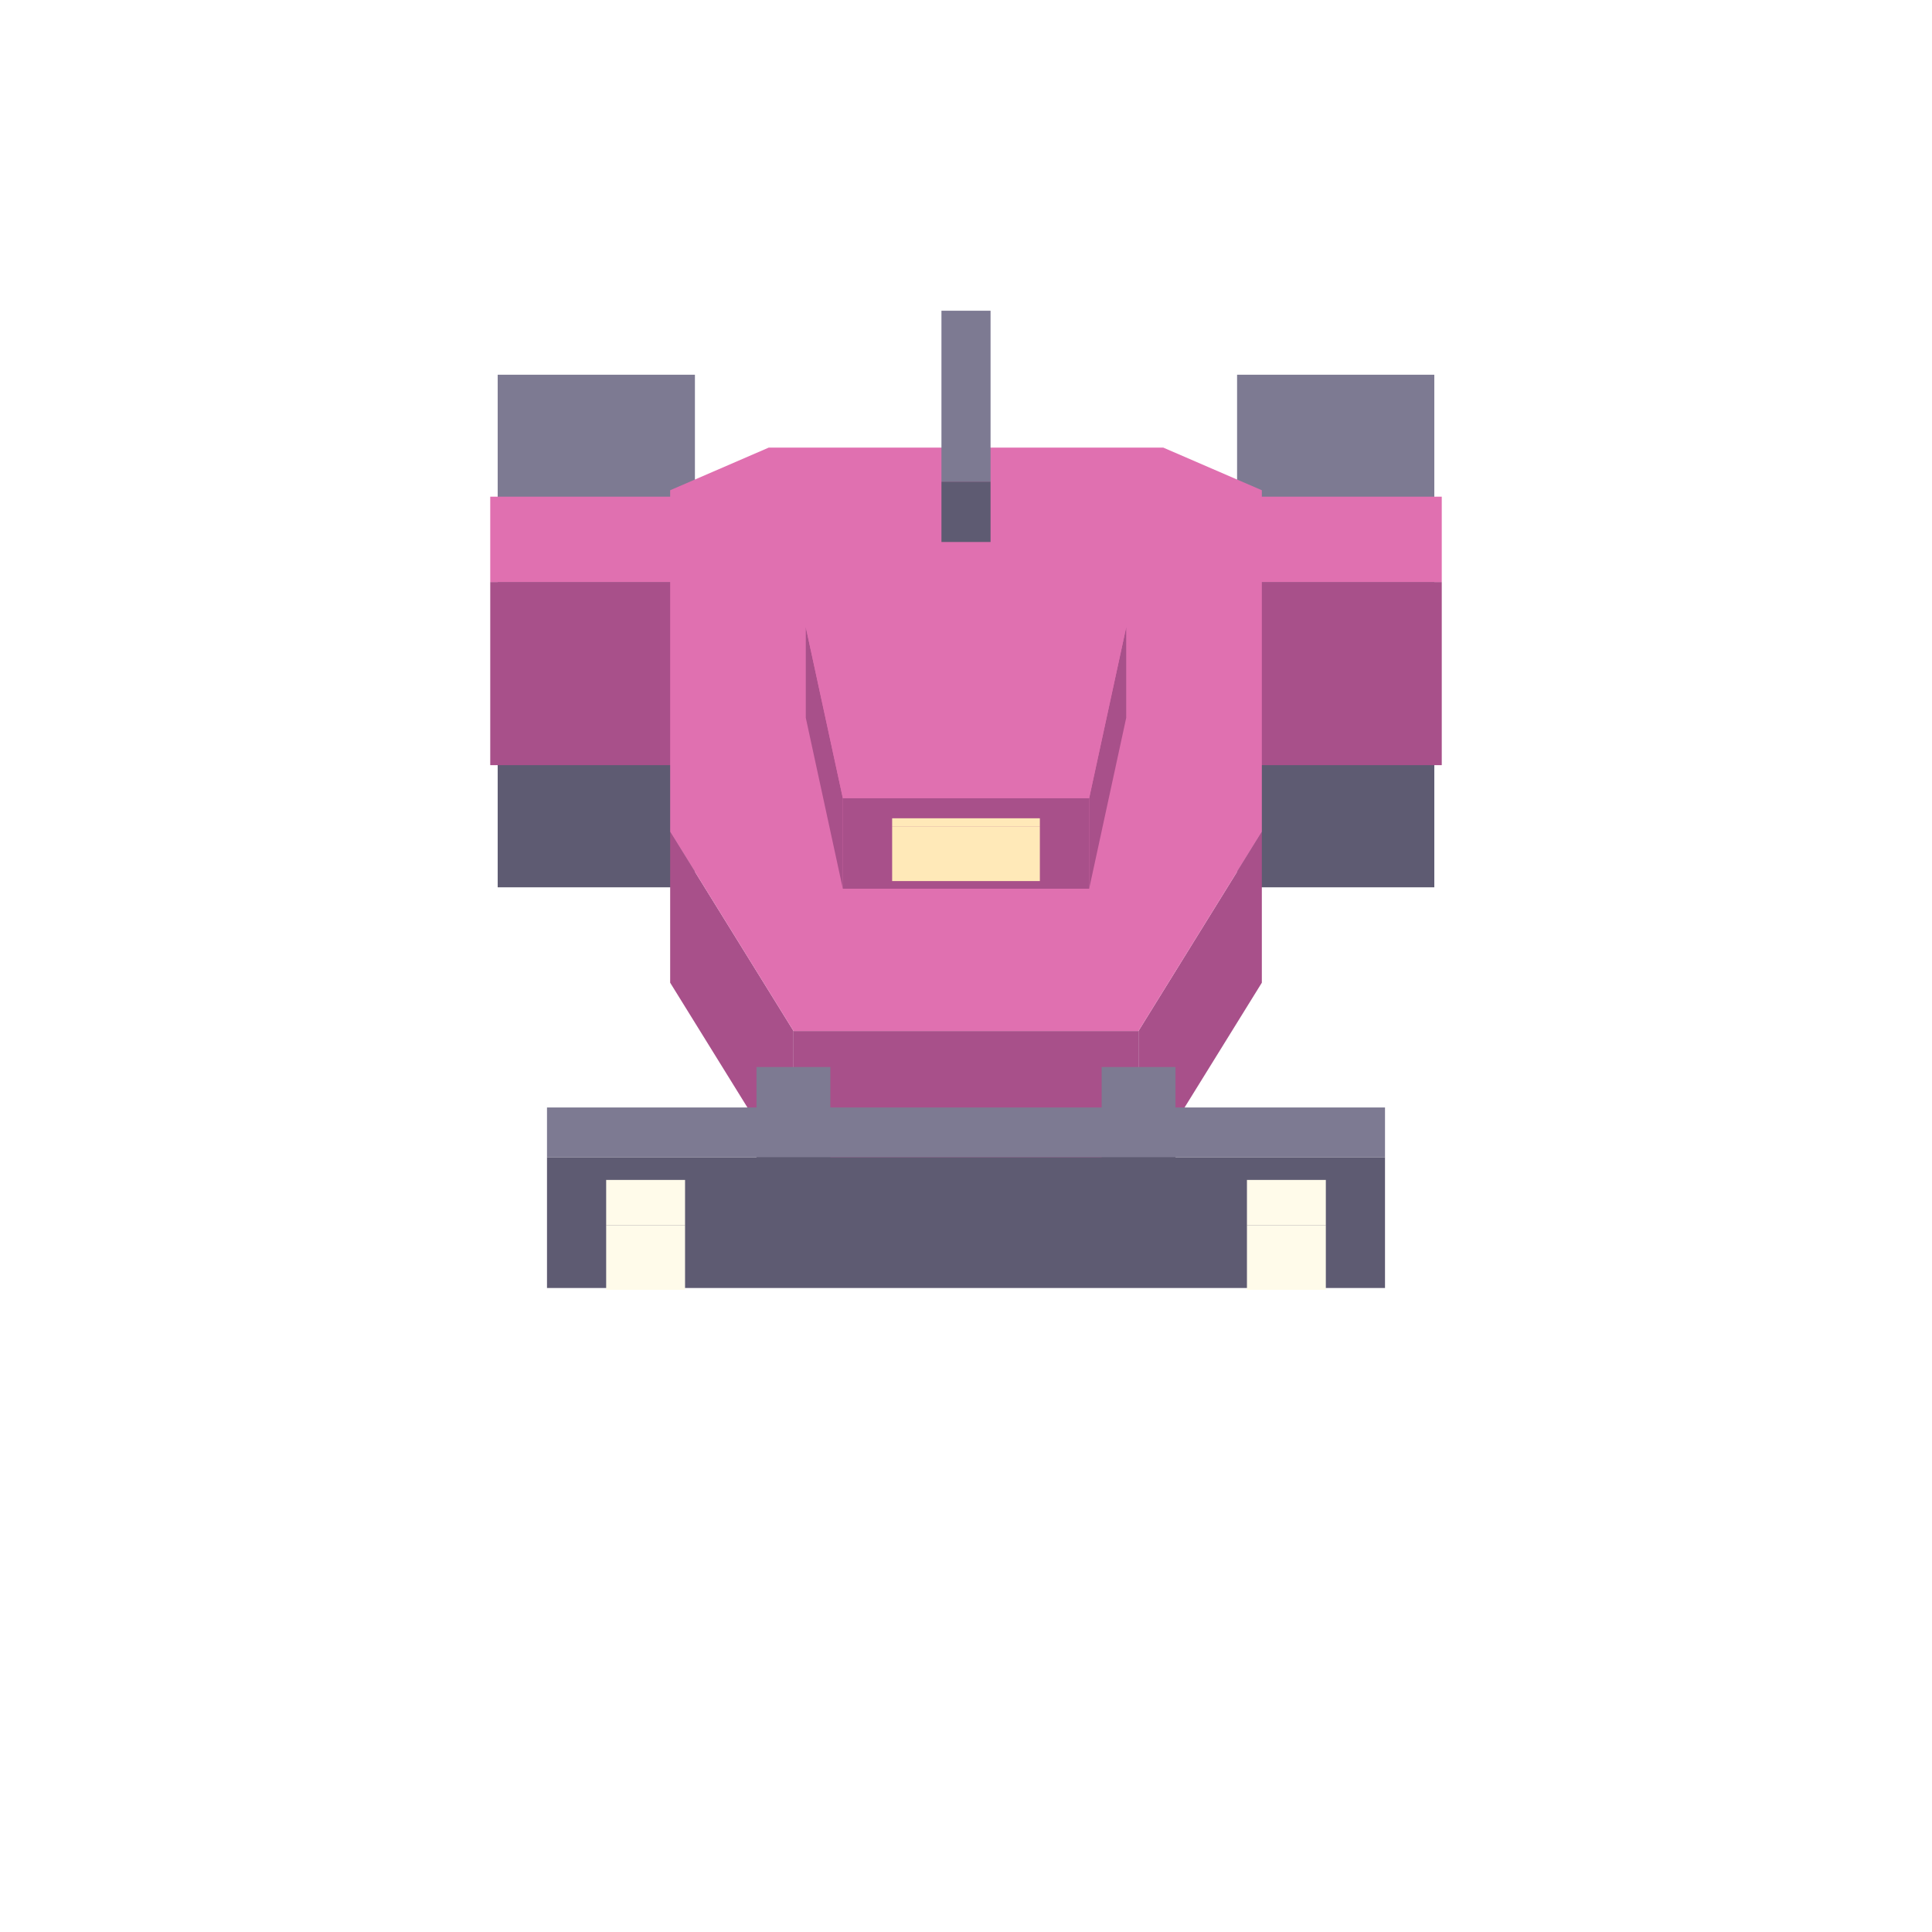
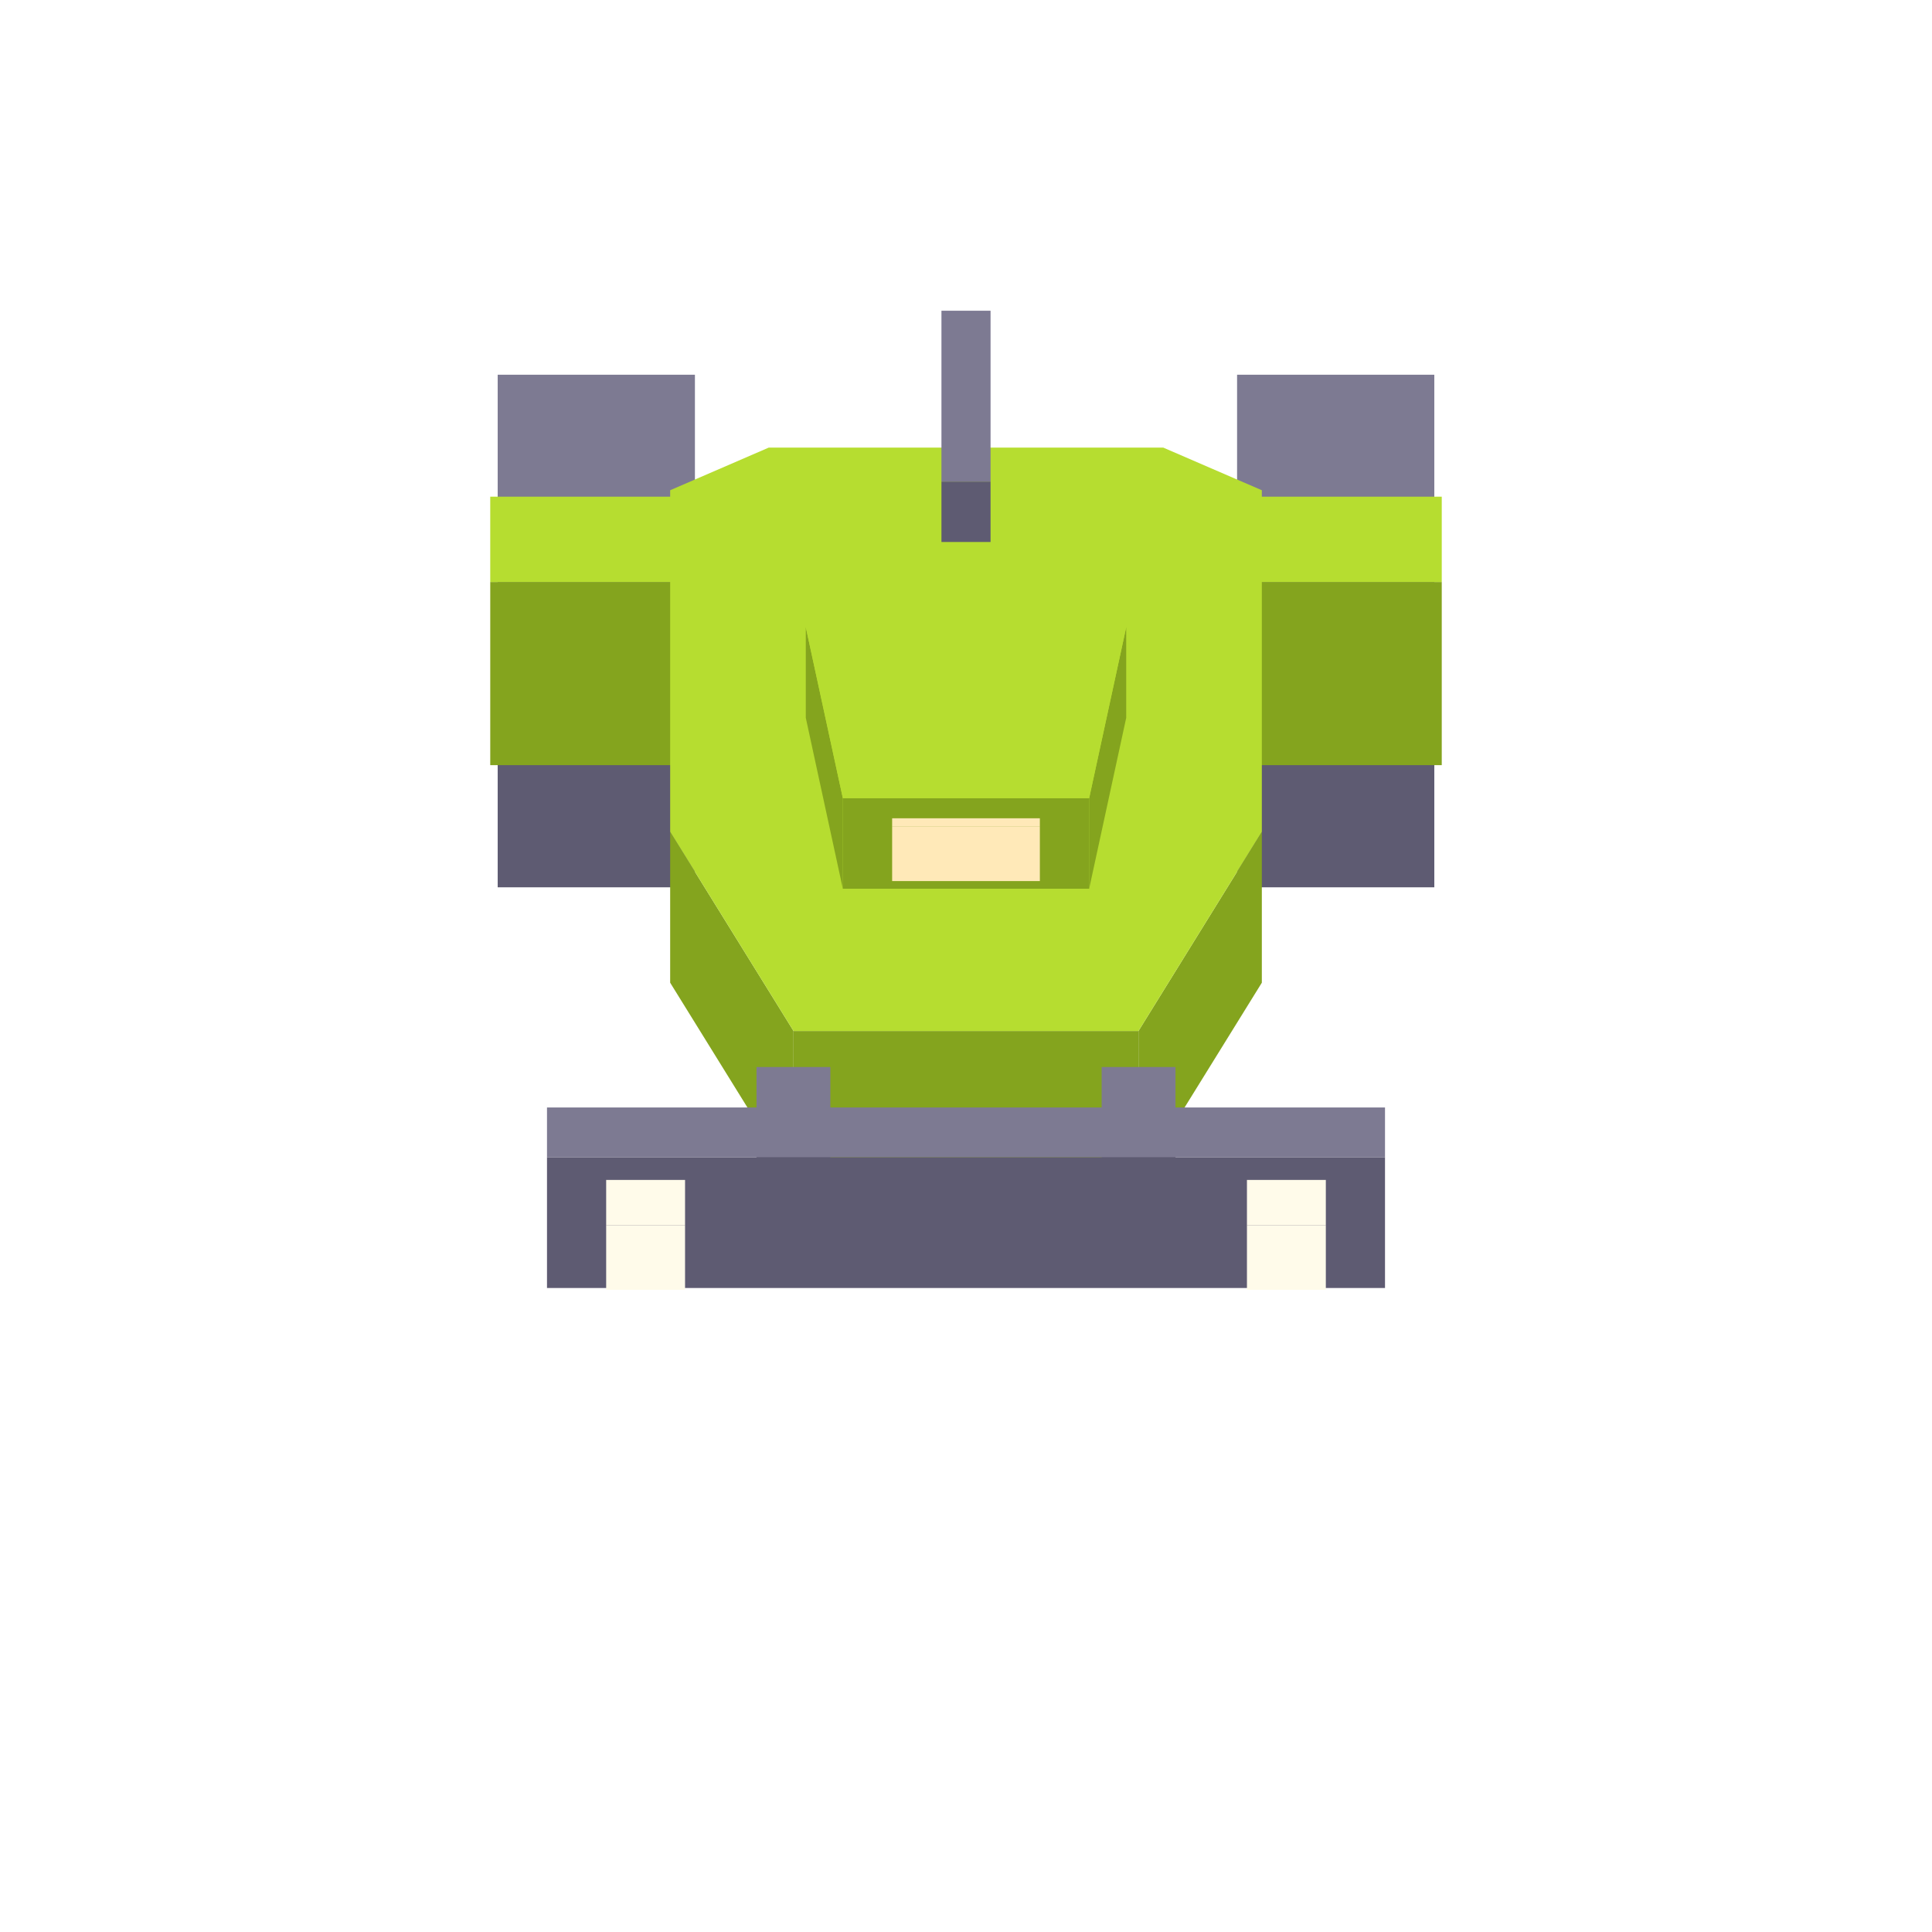
<svg xmlns="http://www.w3.org/2000/svg" width="42" height="42" viewBox="0 0 96 96">
  <polygon fill="#5e5b72" points="61.47,35.59 71.27,35.59 71.27,44.09 61.47,44.09" />
  <polygon fill="#7d7a92" points="71.27,18.62 71.27,35.59 61.47,35.59 61.47,18.62" />
-   <polygon fill="#a8508a" points="61.10,28.92 71.64,28.92 71.64,38.02 61.10,38.02" />
-   <polygon fill="#e070b0" points="71.64,24.68 71.64,28.92 61.10,28.92 61.10,24.68" />
+   <polygon fill="#84a41e" points="61.10,28.92 71.64,28.92 71.64,38.02 61.10,38.02" />
+   <polygon fill="#b6dd30" points="71.64,24.68 71.64,28.92 61.10,28.92 61.10,24.68" />
  <polygon fill="#5e5b72" points="24.73,35.59 34.53,35.59 34.53,44.09 24.73,44.09" />
  <polygon fill="#7d7a92" points="34.53,18.62 34.53,35.59 24.73,35.59 24.73,18.62" />
-   <polygon fill="#a8508a" points="24.36,28.92 34.90,28.92 34.90,38.02 24.36,38.02" />
-   <polygon fill="#e070b0" points="34.90,24.68 34.90,28.92 24.36,28.92 24.36,24.68" />
-   <polygon fill="#a8508a" points="39.43,51.23 56.57,51.23 56.57,58.73 39.43,58.73" />
-   <polygon fill="#a8508a" points="33.30,41.33 39.43,51.23 39.43,58.73 33.30,48.83" />
-   <polygon fill="#a8508a" points="56.57,51.23 62.70,41.33 62.70,48.83 56.57,58.73" />
-   <polygon fill="#e070b0" points="56.57,51.23 39.43,51.23 33.30,41.33 33.30,24.36 38.20,22.24 57.80,22.24 62.70,24.36 62.70,41.33" />
+   <polygon fill="#84a41e" points="24.36,28.92 34.90,28.92 34.90,38.02 24.36,38.02" />
+   <polygon fill="#b6dd30" points="34.90,24.68 34.90,28.92 24.36,28.92 24.36,24.68" />
+   <polygon fill="#84a41e" points="39.43,51.23 56.57,51.23 56.57,58.73 39.43,58.73" />
+   <polygon fill="#84a41e" points="33.30,41.33 39.43,51.23 39.43,58.73 33.30,48.83" />
+   <polygon fill="#84a41e" points="56.57,51.23 62.70,41.33 62.70,48.83 56.57,58.73" />
+   <polygon fill="#b6dd30" points="56.57,51.23 39.43,51.23 33.30,41.33 33.30,24.36 38.20,22.24 57.80,22.24 62.70,24.36 62.70,41.33" />
  <polygon fill="#5e5b72" points="54.74,56.56 58.41,56.56 58.41,60.56 54.74,60.56" />
  <polygon fill="#7d7a92" points="58.41,53.02 58.41,56.56 54.74,56.56 54.74,53.02" />
  <polygon fill="#5e5b72" points="37.59,56.56 41.26,56.56 41.26,60.56 37.59,60.56" />
  <polygon fill="#7d7a92" points="41.26,53.02 41.26,56.56 37.59,56.56 37.59,53.02" />
  <polygon fill="#5e5b72" points="27.18,57.50 68.82,57.50 68.82,64.00 27.18,64.00" />
  <polygon fill="#7d7a92" points="68.82,55.03 68.82,57.50 27.18,57.50 27.18,55.03" />
  <polygon fill="#fffbea" points="61.96,60.89 65.88,60.89 65.88,64.09 61.96,64.09" />
  <polygon fill="#fffbea" points="65.88,60.89 61.96,60.89 61.96,58.63 65.88,58.63" />
  <polygon fill="#fffbea" points="30.12,60.89 34.04,60.89 34.04,64.09 30.12,64.09" />
  <polygon fill="#fffbea" points="34.04,60.89 30.12,60.89 30.12,58.63 34.04,58.63" />
  <polygon fill="#5e5b72" points="46.78,23.93 49.22,23.93 49.22,31.43 46.78,31.43" />
  <polygon fill="#7d7a92" points="49.22,15.44 49.22,23.93 46.78,23.93 46.78,15.44" />
-   <polygon fill="#a8508a" points="41.88,39.66 54.12,39.66 54.12,44.16 41.88,44.16" />
-   <polygon fill="#a8508a" points="40.04,31.17 41.88,39.66 41.88,44.16 40.04,35.67" />
-   <polygon fill="#a8508a" points="54.12,39.66 55.96,31.17 55.96,35.67 54.12,44.16" />
-   <polygon fill="#e070b0" points="54.12,39.66 41.88,39.66 40.04,31.17 40.04,26.93 55.96,26.93 55.96,31.17" />
+   <polygon fill="#84a41e" points="41.88,39.66 54.12,39.66 54.12,44.16 41.88,44.16" />
+   <polygon fill="#84a41e" points="40.04,31.17 41.88,39.66 41.88,44.16 40.04,35.67" />
+   <polygon fill="#84a41e" points="54.12,39.66 55.96,31.17 55.96,35.67 54.12,44.16" />
+   <polygon fill="#b6dd30" points="54.12,39.66 41.88,39.66 40.04,31.17 40.04,26.93 55.96,26.93 55.96,31.17" />
  <polygon fill="#ffe9b8" points="44.33,41.08 51.67,41.08 51.67,43.78 44.33,43.78" />
  <polygon fill="#ffe9b8" points="51.67,41.08 44.33,41.08 44.33,40.66 51.67,40.66" />
</svg>
